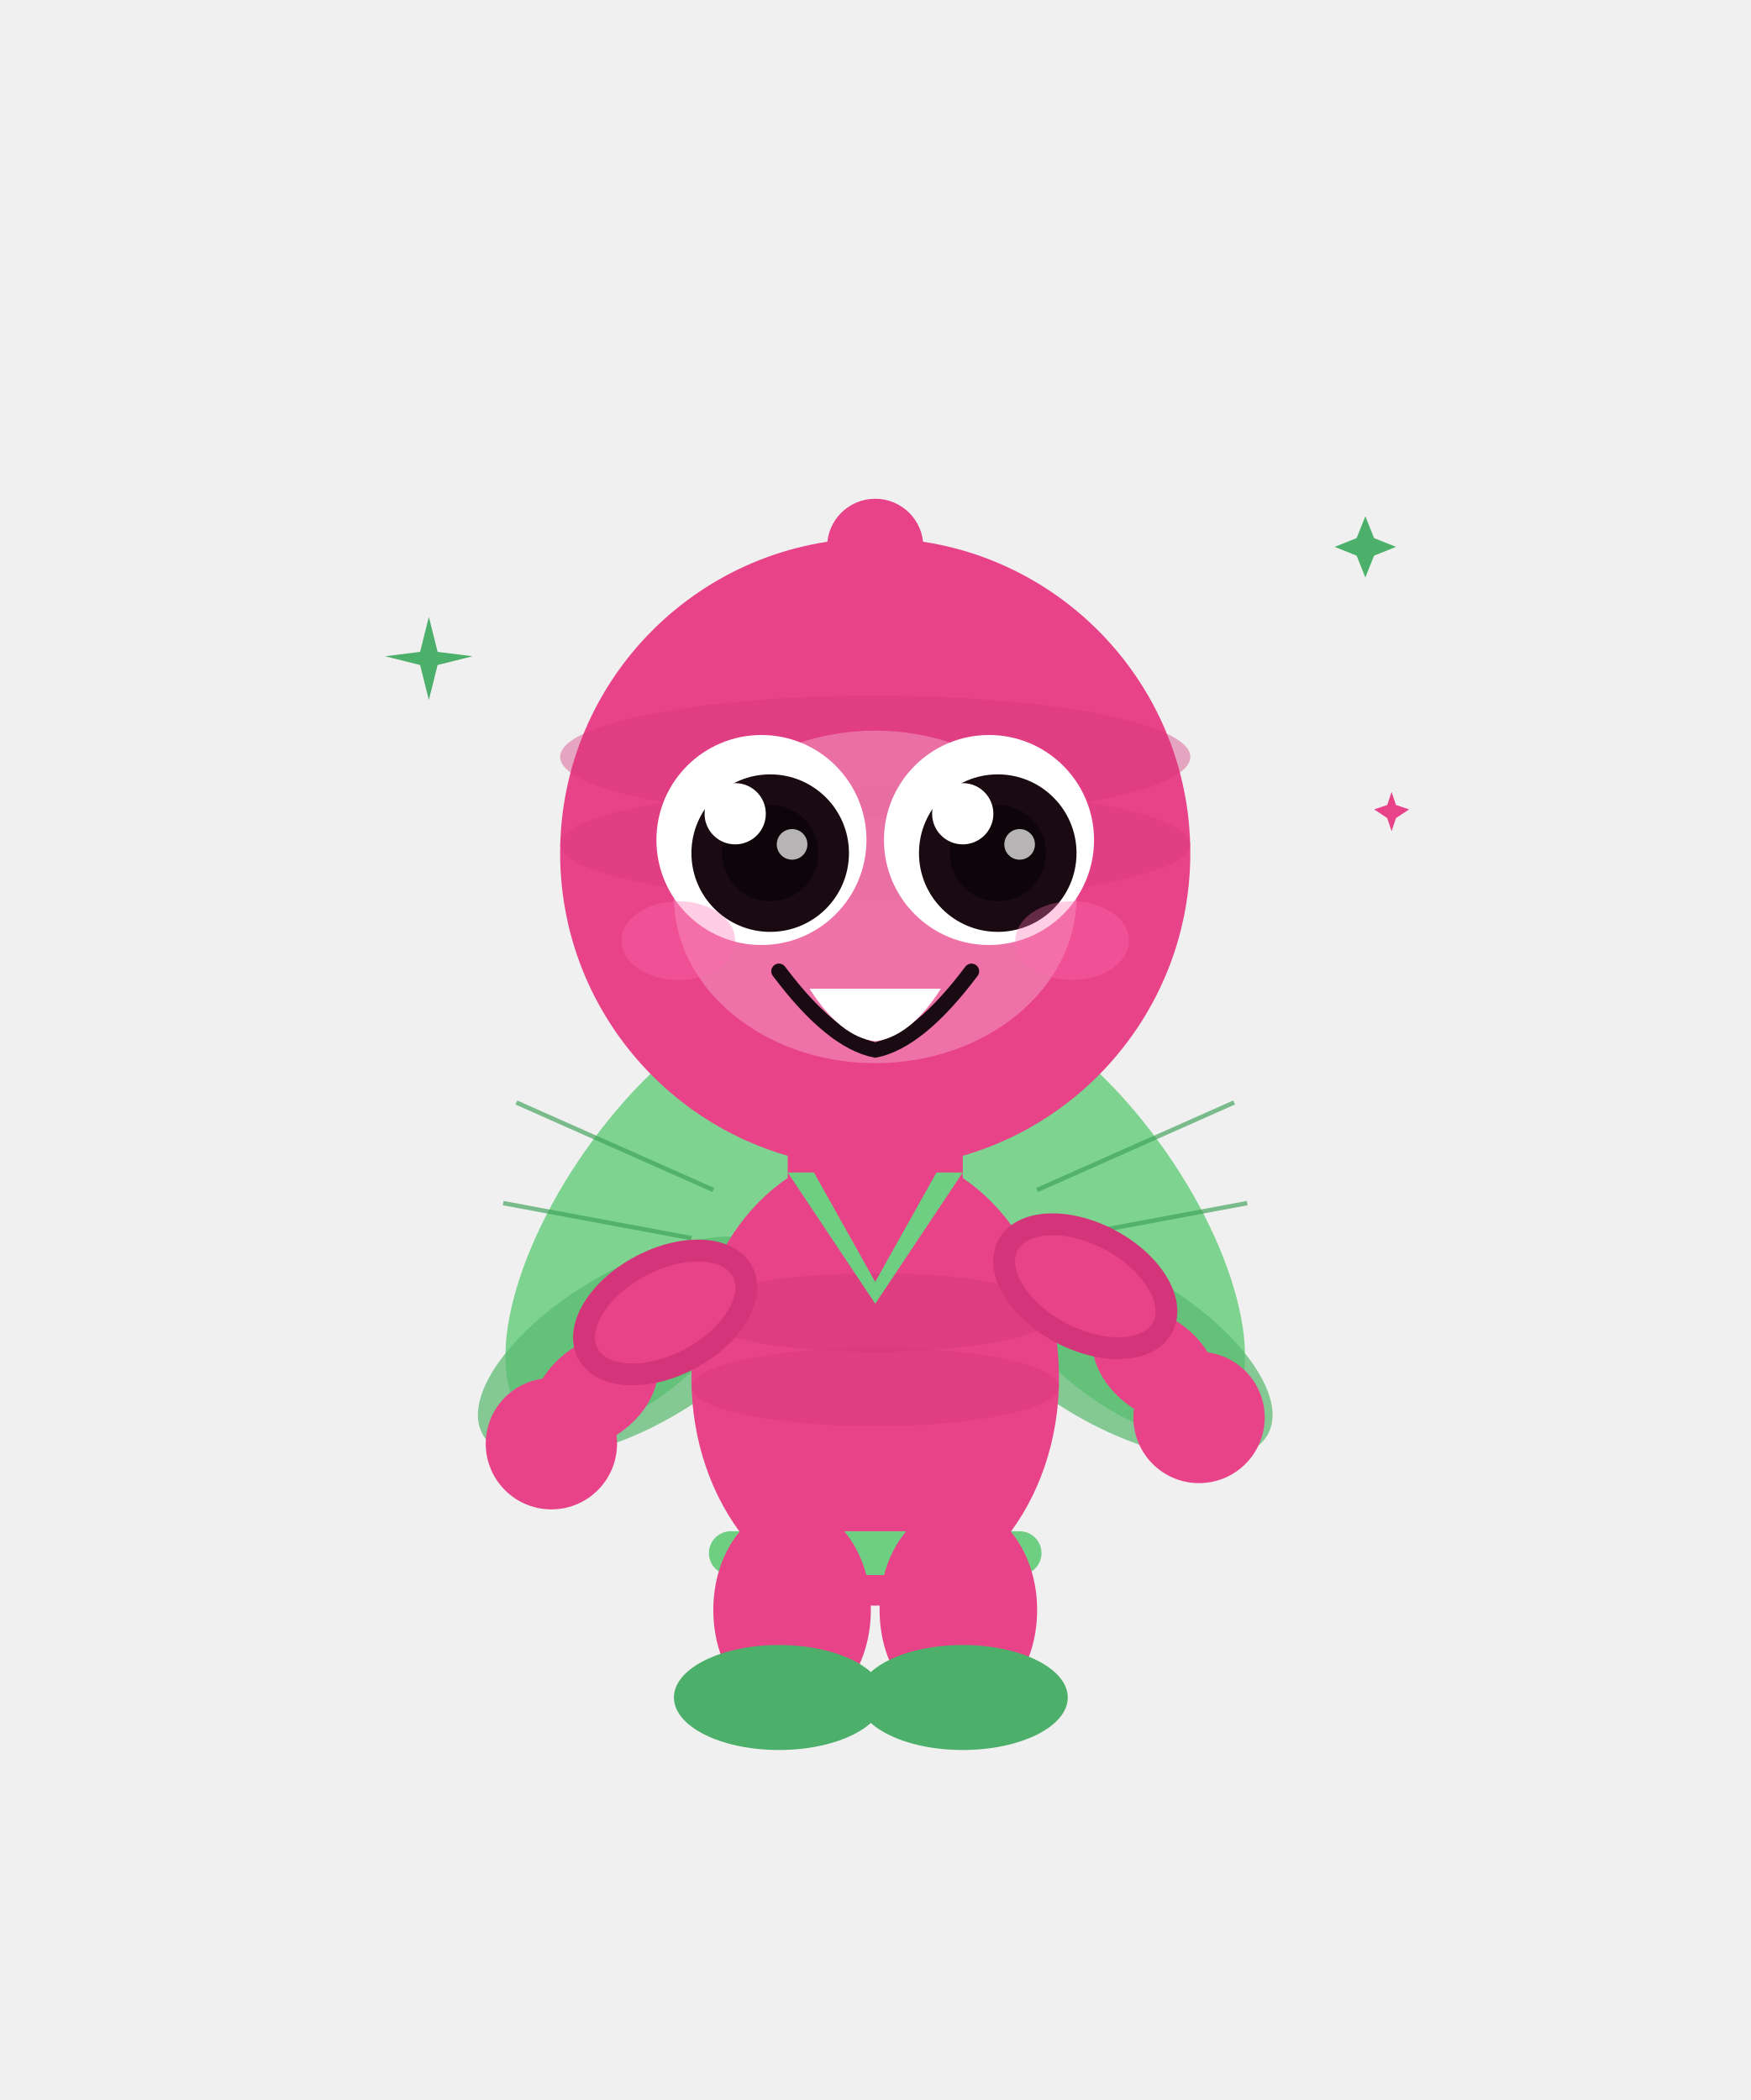
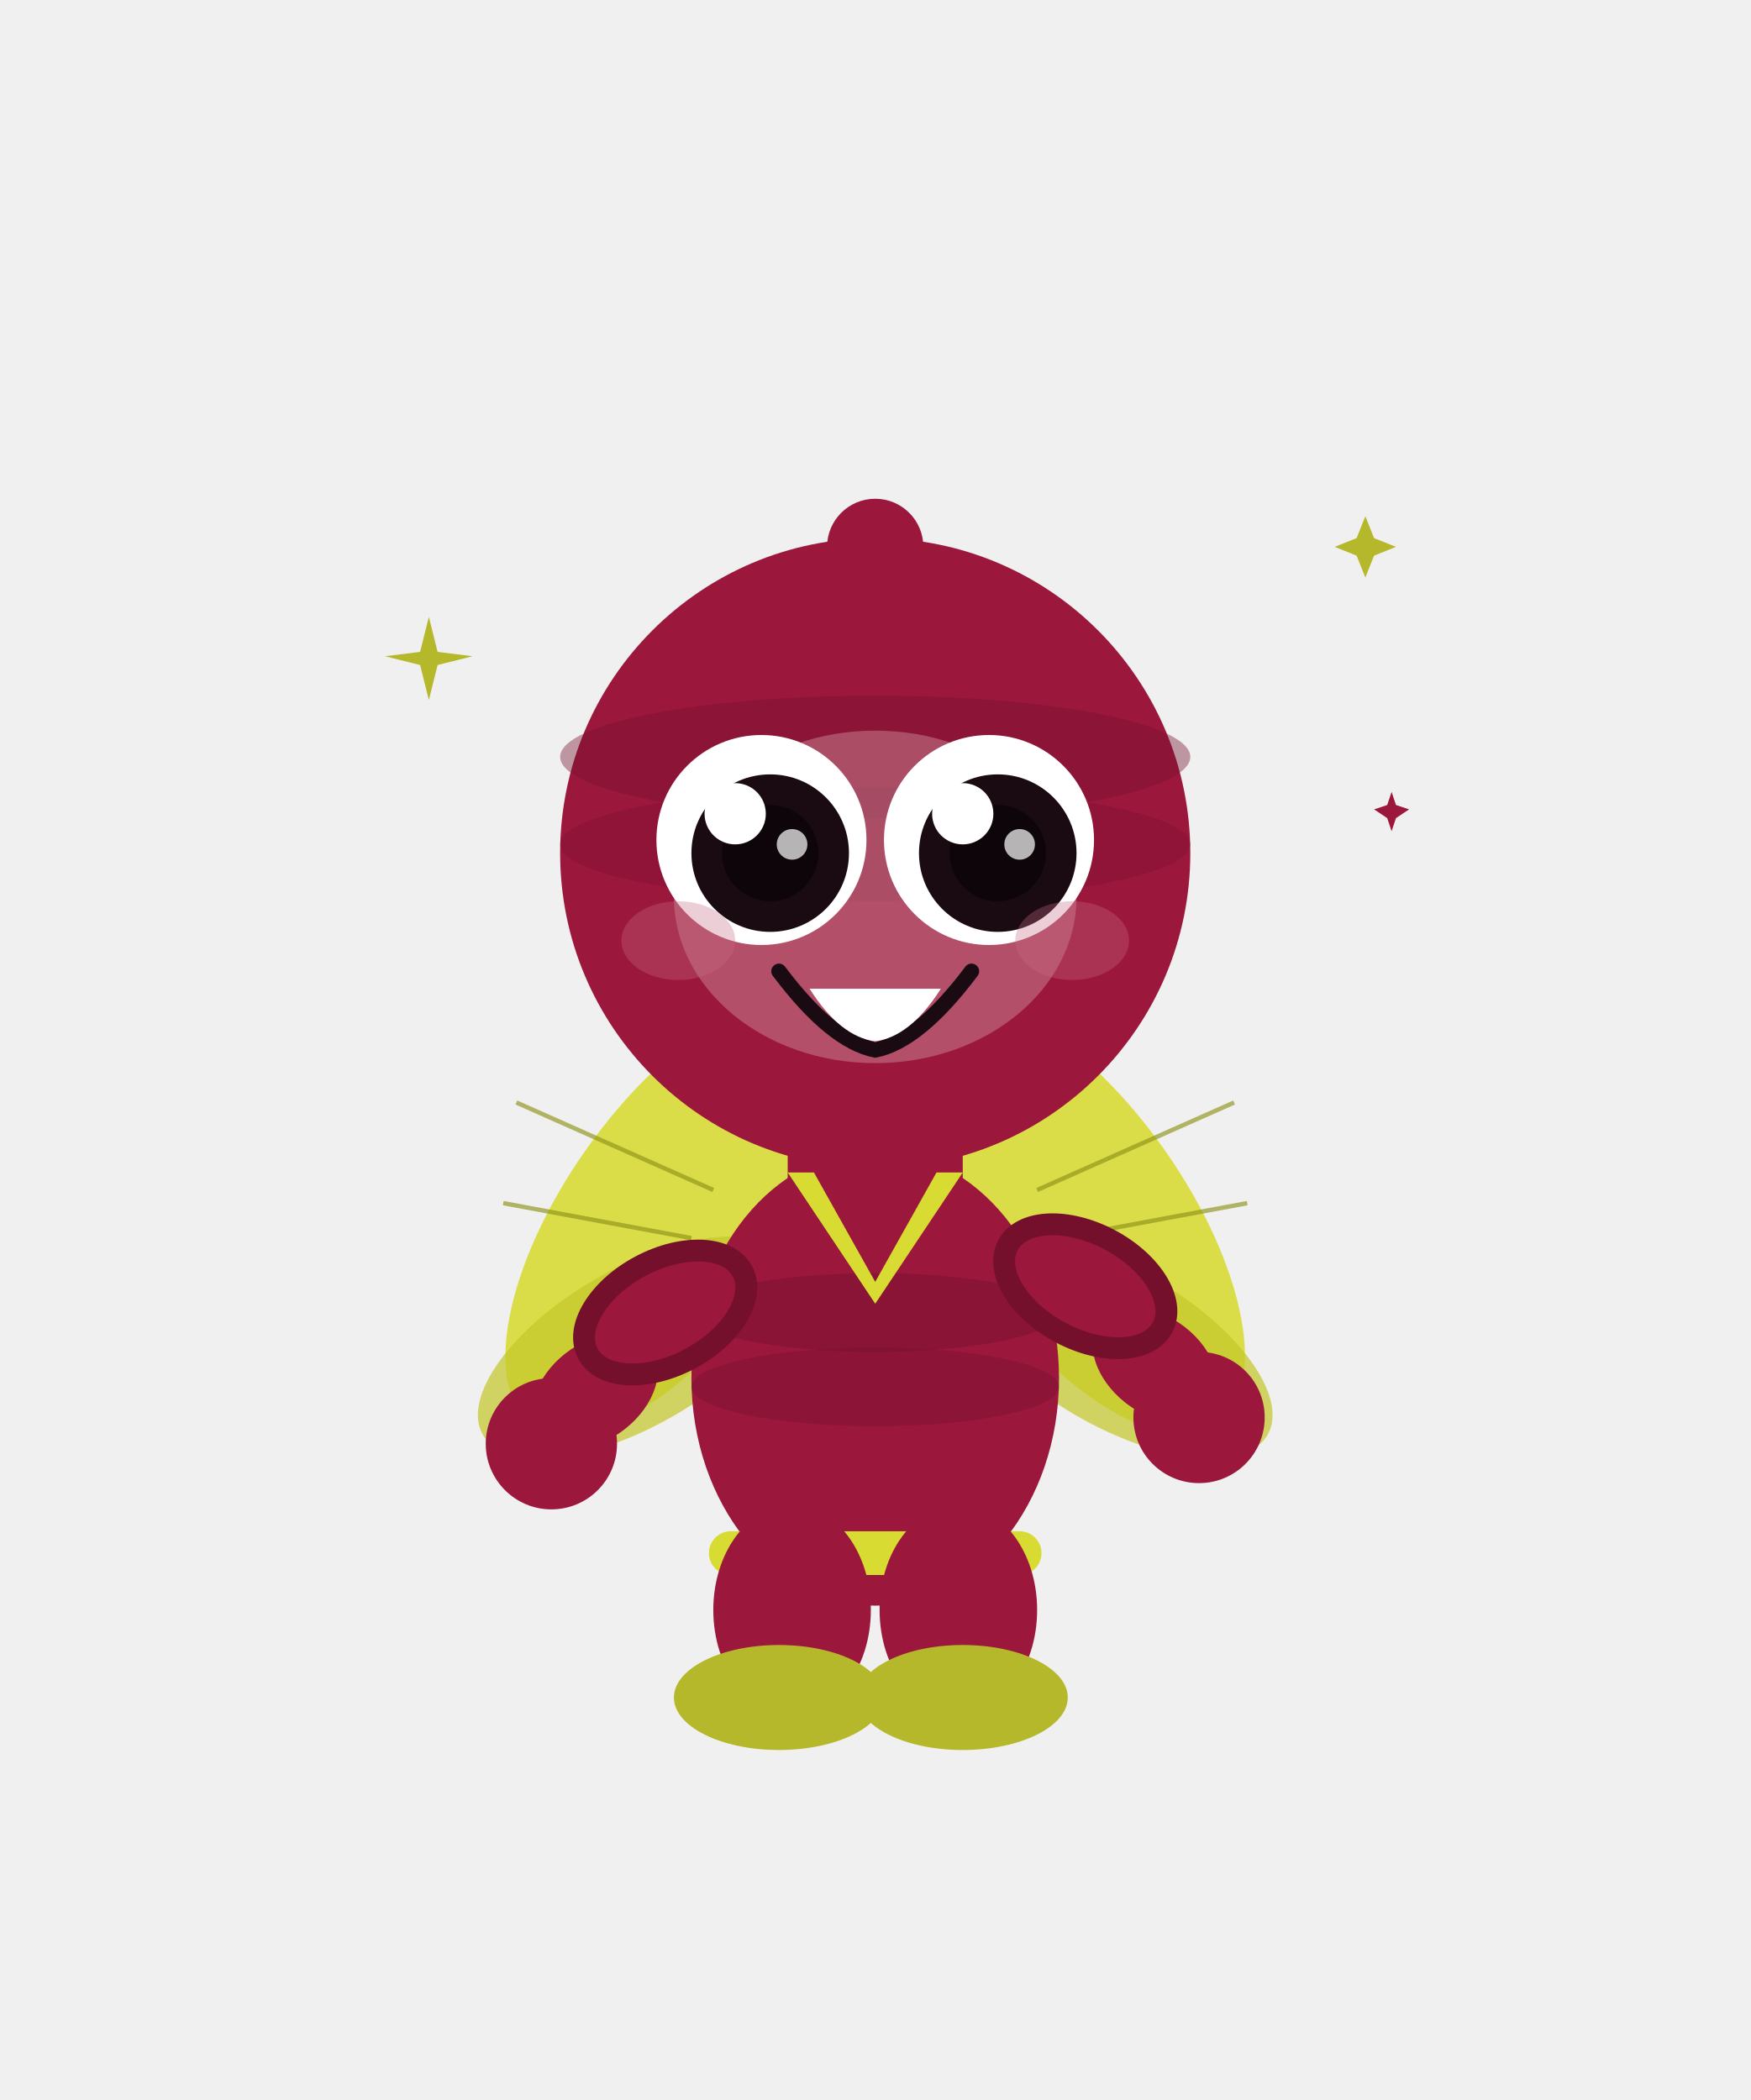
<svg xmlns="http://www.w3.org/2000/svg" width="100%" viewBox="0 0 400 480">
  <defs>
    <style>
      .wL{animation:wL .6s ease-in-out infinite alternate;transform-origin:168px 295px}
      .wR{animation:wR .6s ease-in-out infinite alternate;transform-origin:232px 295px}
      @keyframes wL{0%{transform:rotate(-5deg);opacity:.88}100%{transform:rotate(25deg) scaleX(.65);opacity:.5}}
      @keyframes wR{0%{transform:rotate(5deg);opacity:.88}100%{transform:rotate(-25deg) scaleX(.65);opacity:.5}}
      .arm{animation:arm 1.2s ease-in-out infinite alternate;transform-origin:258px 285px}
      @keyframes arm{0%{transform:rotate(-8deg)}100%{transform:rotate(22deg)}}
      .blink{animation:blink 4s ease-in-out infinite;transform-origin:200px 185px}
      @keyframes blink{0%,44%,56%,100%{transform:scaleY(1)}50%{transform:scaleY(0.06)}}
      .body{animation:float 2.8s ease-in-out infinite;transform-origin:200px 300px}
      @keyframes float{0%,100%{transform:translateY(0)}50%{transform:translateY(-14px)}}
      .sp{animation:sp 2s ease-in-out infinite}.sp2{animation:sp 2s .75s ease-in-out infinite}.sp3{animation:sp 2s 1.4s ease-in-out infinite}
      @keyframes sp{0%,100%{opacity:0;transform:scale(.3)}50%{opacity:1;transform:scale(1)}}
    </style>
  </defs>
  <g class="sp">
-     <path d="M98 141 L100 149 L108 150 L100 152 L98 160 L96 152 L88 150 L96 149Z" fill="#4caf6a" />
+     <path d="M98 141 L100 149 L108 150 L100 152 L98 160 L96 152 L88 150 L96 149Z" fill="#B5B82A" />
  </g>
  <g class="sp2">
-     <path d="M312 118 L314 123 L319 125 L314 127 L312 132 L310 127 L305 125 L310 123Z" fill="#4caf6a" />
+     <path d="M312 118 L314 123 L319 125 L314 127 L312 132 L310 127 L305 125 L310 123Z" fill="#B5B82A" />
  </g>
  <g class="sp3">
-     <path d="M318 181 L319 184 L322 185 L319 187 L318 190 L317 187 L314 185 L317 184Z" fill="#e84389" />
+     <path d="M318 181 L319 184 L322 185 L319 187 L318 190 L317 187 L314 185 L317 184Z" fill="#9C173C" />
  </g>
  <g class="body">
    <g class="wL">
-       <ellipse cx="155" cy="278" rx="58" ry="26" fill="#6ecf82" opacity=".88" transform="rotate(-55,155,278)" />
-       <ellipse cx="145" cy="308" rx="40" ry="18" fill="#5aba70" opacity=".72" transform="rotate(-30,145,308)" />
-       <line x1="163" y1="272" x2="118" y2="252" stroke="#3a9e56" stroke-width="1" opacity=".65" />
-       <line x1="158" y1="283" x2="115" y2="275" stroke="#3a9e56" stroke-width="1" opacity=".65" />
+       <ellipse cx="155" cy="278" rx="58" ry="26" fill="#D8DB32" opacity=".88" transform="rotate(-55,155,278)" />
+       <ellipse cx="145" cy="308" rx="40" ry="18" fill="#C4C72B" opacity=".72" transform="rotate(-30,145,308)" />
+       <line x1="163" y1="272" x2="118" y2="252" stroke="#8F9218" stroke-width="1" opacity=".65" />
+       <line x1="158" y1="283" x2="115" y2="275" stroke="#8F9218" stroke-width="1" opacity=".65" />
    </g>
    <g class="wR">
-       <ellipse cx="245" cy="278" rx="58" ry="26" fill="#6ecf82" opacity=".88" transform="rotate(55,245,278)" />
-       <ellipse cx="255" cy="308" rx="40" ry="18" fill="#5aba70" opacity=".72" transform="rotate(30,255,308)" />
-       <line x1="237" y1="272" x2="282" y2="252" stroke="#3a9e56" stroke-width="1" opacity=".65" />
-       <line x1="242" y1="283" x2="285" y2="275" stroke="#3a9e56" stroke-width="1" opacity=".65" />
+       <ellipse cx="245" cy="278" rx="58" ry="26" fill="#D8DB32" opacity=".88" transform="rotate(55,245,278)" />
+       <ellipse cx="255" cy="308" rx="40" ry="18" fill="#C4C72B" opacity=".72" transform="rotate(30,255,308)" />
+       <line x1="237" y1="272" x2="282" y2="252" stroke="#8F9218" stroke-width="1" opacity=".65" />
+       <line x1="242" y1="283" x2="285" y2="275" stroke="#8F9218" stroke-width="1" opacity=".65" />
    </g>
-     <ellipse cx="200" cy="315" rx="42" ry="52" fill="#e84389" />
-     <ellipse cx="200" cy="300" rx="42" ry="9" fill="#d4357a" opacity=".45" />
-     <ellipse cx="200" cy="317" rx="42" ry="9" fill="#d4357a" opacity=".4" />
-     <rect x="180" y="258" width="40" height="22" rx="0" fill="#e84389" />
-     <polygon points="180,268 200,298 220,268 214,268 200,293 186,268" fill="#6ecf82" />
-     <rect x="162" y="350" width="76" height="10" rx="5" fill="#6ecf82" />
-     <ellipse cx="152" cy="300" rx="20" ry="12" fill="#e84389" transform="rotate(-28,152,300)" />
-     <ellipse cx="136" cy="318" rx="16" ry="11" fill="#e84389" transform="rotate(-38,136,318)" />
-     <circle cx="126" cy="330" r="15" fill="#e84389" />
-     <ellipse cx="152" cy="300" rx="20" ry="12" fill="none" stroke="#d4357a" stroke-width="5" transform="rotate(-28,152,300)" />
+     <ellipse cx="200" cy="315" rx="42" ry="52" fill="#9C173C" />
+     <ellipse cx="200" cy="300" rx="42" ry="9" fill="#74102C" opacity=".45" />
+     <ellipse cx="200" cy="317" rx="42" ry="9" fill="#74102C" opacity=".4" />
+     <rect x="180" y="258" width="40" height="22" rx="0" fill="#9C173C" />
+     <polygon points="180,268 200,298 220,268 214,268 200,293 186,268" fill="#D8DB32" />
+     <rect x="162" y="350" width="76" height="10" rx="5" fill="#D8DB32" />
+     <ellipse cx="152" cy="300" rx="20" ry="12" fill="#9C173C" transform="rotate(-28,152,300)" />
+     <ellipse cx="136" cy="318" rx="16" ry="11" fill="#9C173C" transform="rotate(-38,136,318)" />
+     <circle cx="126" cy="330" r="15" fill="#9C173C" />
+     <ellipse cx="152" cy="300" rx="20" ry="12" fill="none" stroke="#74102C" stroke-width="5" transform="rotate(-28,152,300)" />
    <g class="arm">
-       <ellipse cx="248" cy="294" rx="20" ry="12" fill="#e84389" transform="rotate(28,248,294)" />
-       <ellipse cx="264" cy="312" rx="16" ry="11" fill="#e84389" transform="rotate(38,264,312)" />
-       <circle cx="274" cy="324" r="15" fill="#e84389" />
-       <ellipse cx="248" cy="294" rx="20" ry="12" fill="none" stroke="#d4357a" stroke-width="5" transform="rotate(28,248,294)" />
+       <ellipse cx="248" cy="294" rx="20" ry="12" fill="#9C173C" transform="rotate(28,248,294)" />
+       <ellipse cx="264" cy="312" rx="16" ry="11" fill="#9C173C" transform="rotate(38,264,312)" />
+       <circle cx="274" cy="324" r="15" fill="#9C173C" />
+       <ellipse cx="248" cy="294" rx="20" ry="12" fill="none" stroke="#74102C" stroke-width="5" transform="rotate(28,248,294)" />
    </g>
-     <ellipse cx="181" cy="368" rx="18" ry="24" fill="#e84389" />
-     <ellipse cx="219" cy="368" rx="18" ry="24" fill="#e84389" />
-     <ellipse cx="178" cy="388" rx="24" ry="12" fill="#4caf6a" />
-     <ellipse cx="220" cy="388" rx="24" ry="12" fill="#4caf6a" />
-     <circle cx="200" cy="195" r="72" fill="#e84389" />
-     <ellipse cx="200" cy="173" rx="72" ry="14" fill="#d4357a" opacity=".4" />
-     <ellipse cx="200" cy="193" rx="72" ry="13" fill="#d4357a" opacity=".34" />
-     <ellipse cx="200" cy="205" rx="46" ry="38" fill="#f8b8d4" opacity=".4" />
+     <ellipse cx="181" cy="368" rx="18" ry="24" fill="#9C173C" />
+     <ellipse cx="219" cy="368" rx="18" ry="24" fill="#9C173C" />
+     <ellipse cx="178" cy="388" rx="24" ry="12" fill="#B5B82A" />
+     <ellipse cx="220" cy="388" rx="24" ry="12" fill="#B5B82A" />
+     <circle cx="200" cy="195" r="72" fill="#9C173C" />
+     <ellipse cx="200" cy="173" rx="72" ry="14" fill="#74102C" opacity=".4" />
+     <ellipse cx="200" cy="193" rx="72" ry="13" fill="#74102C" opacity=".34" />
+     <ellipse cx="200" cy="205" rx="46" ry="38" fill="#D7A2AD" opacity=".4" />
    <g class="blink">
      <circle cx="174" cy="192" r="24" fill="white" />
      <circle cx="226" cy="192" r="24" fill="white" />
      <circle cx="176" cy="195" r="18" fill="#1a0a12" />
      <circle cx="228" cy="195" r="18" fill="#1a0a12" />
      <circle cx="176" cy="195" r="11" fill="#0d0509" />
      <circle cx="228" cy="195" r="11" fill="#0d0509" />
      <circle cx="168" cy="186" r="7" fill="white" />
      <circle cx="220" cy="186" r="7" fill="white" />
      <circle cx="181" cy="193" r="3.5" fill="white" opacity=".7" />
      <circle cx="233" cy="193" r="3.5" fill="white" opacity=".7" />
    </g>
    <path d="M178 222 Q190 238 200 240 Q210 238 222 222" fill="none" stroke="#1a0a12" stroke-width="3.5" stroke-linecap="round" />
    <path d="M185 226 Q192 237 200 238 Q208 237 215 226" fill="white" />
-     <ellipse cx="155" cy="215" rx="13" ry="9" fill="#ff6bad" opacity=".33" />
-     <ellipse cx="245" cy="215" rx="13" ry="9" fill="#ff6bad" opacity=".33" />
-     <circle cx="200" cy="125" r="11" fill="#e84389" />
+     <ellipse cx="155" cy="215" rx="13" ry="9" fill="#C46B82" opacity=".33" />
+     <ellipse cx="245" cy="215" rx="13" ry="9" fill="#C46B82" opacity=".33" />
+     <circle cx="200" cy="125" r="11" fill="#9C173C" />
  </g>
</svg>
